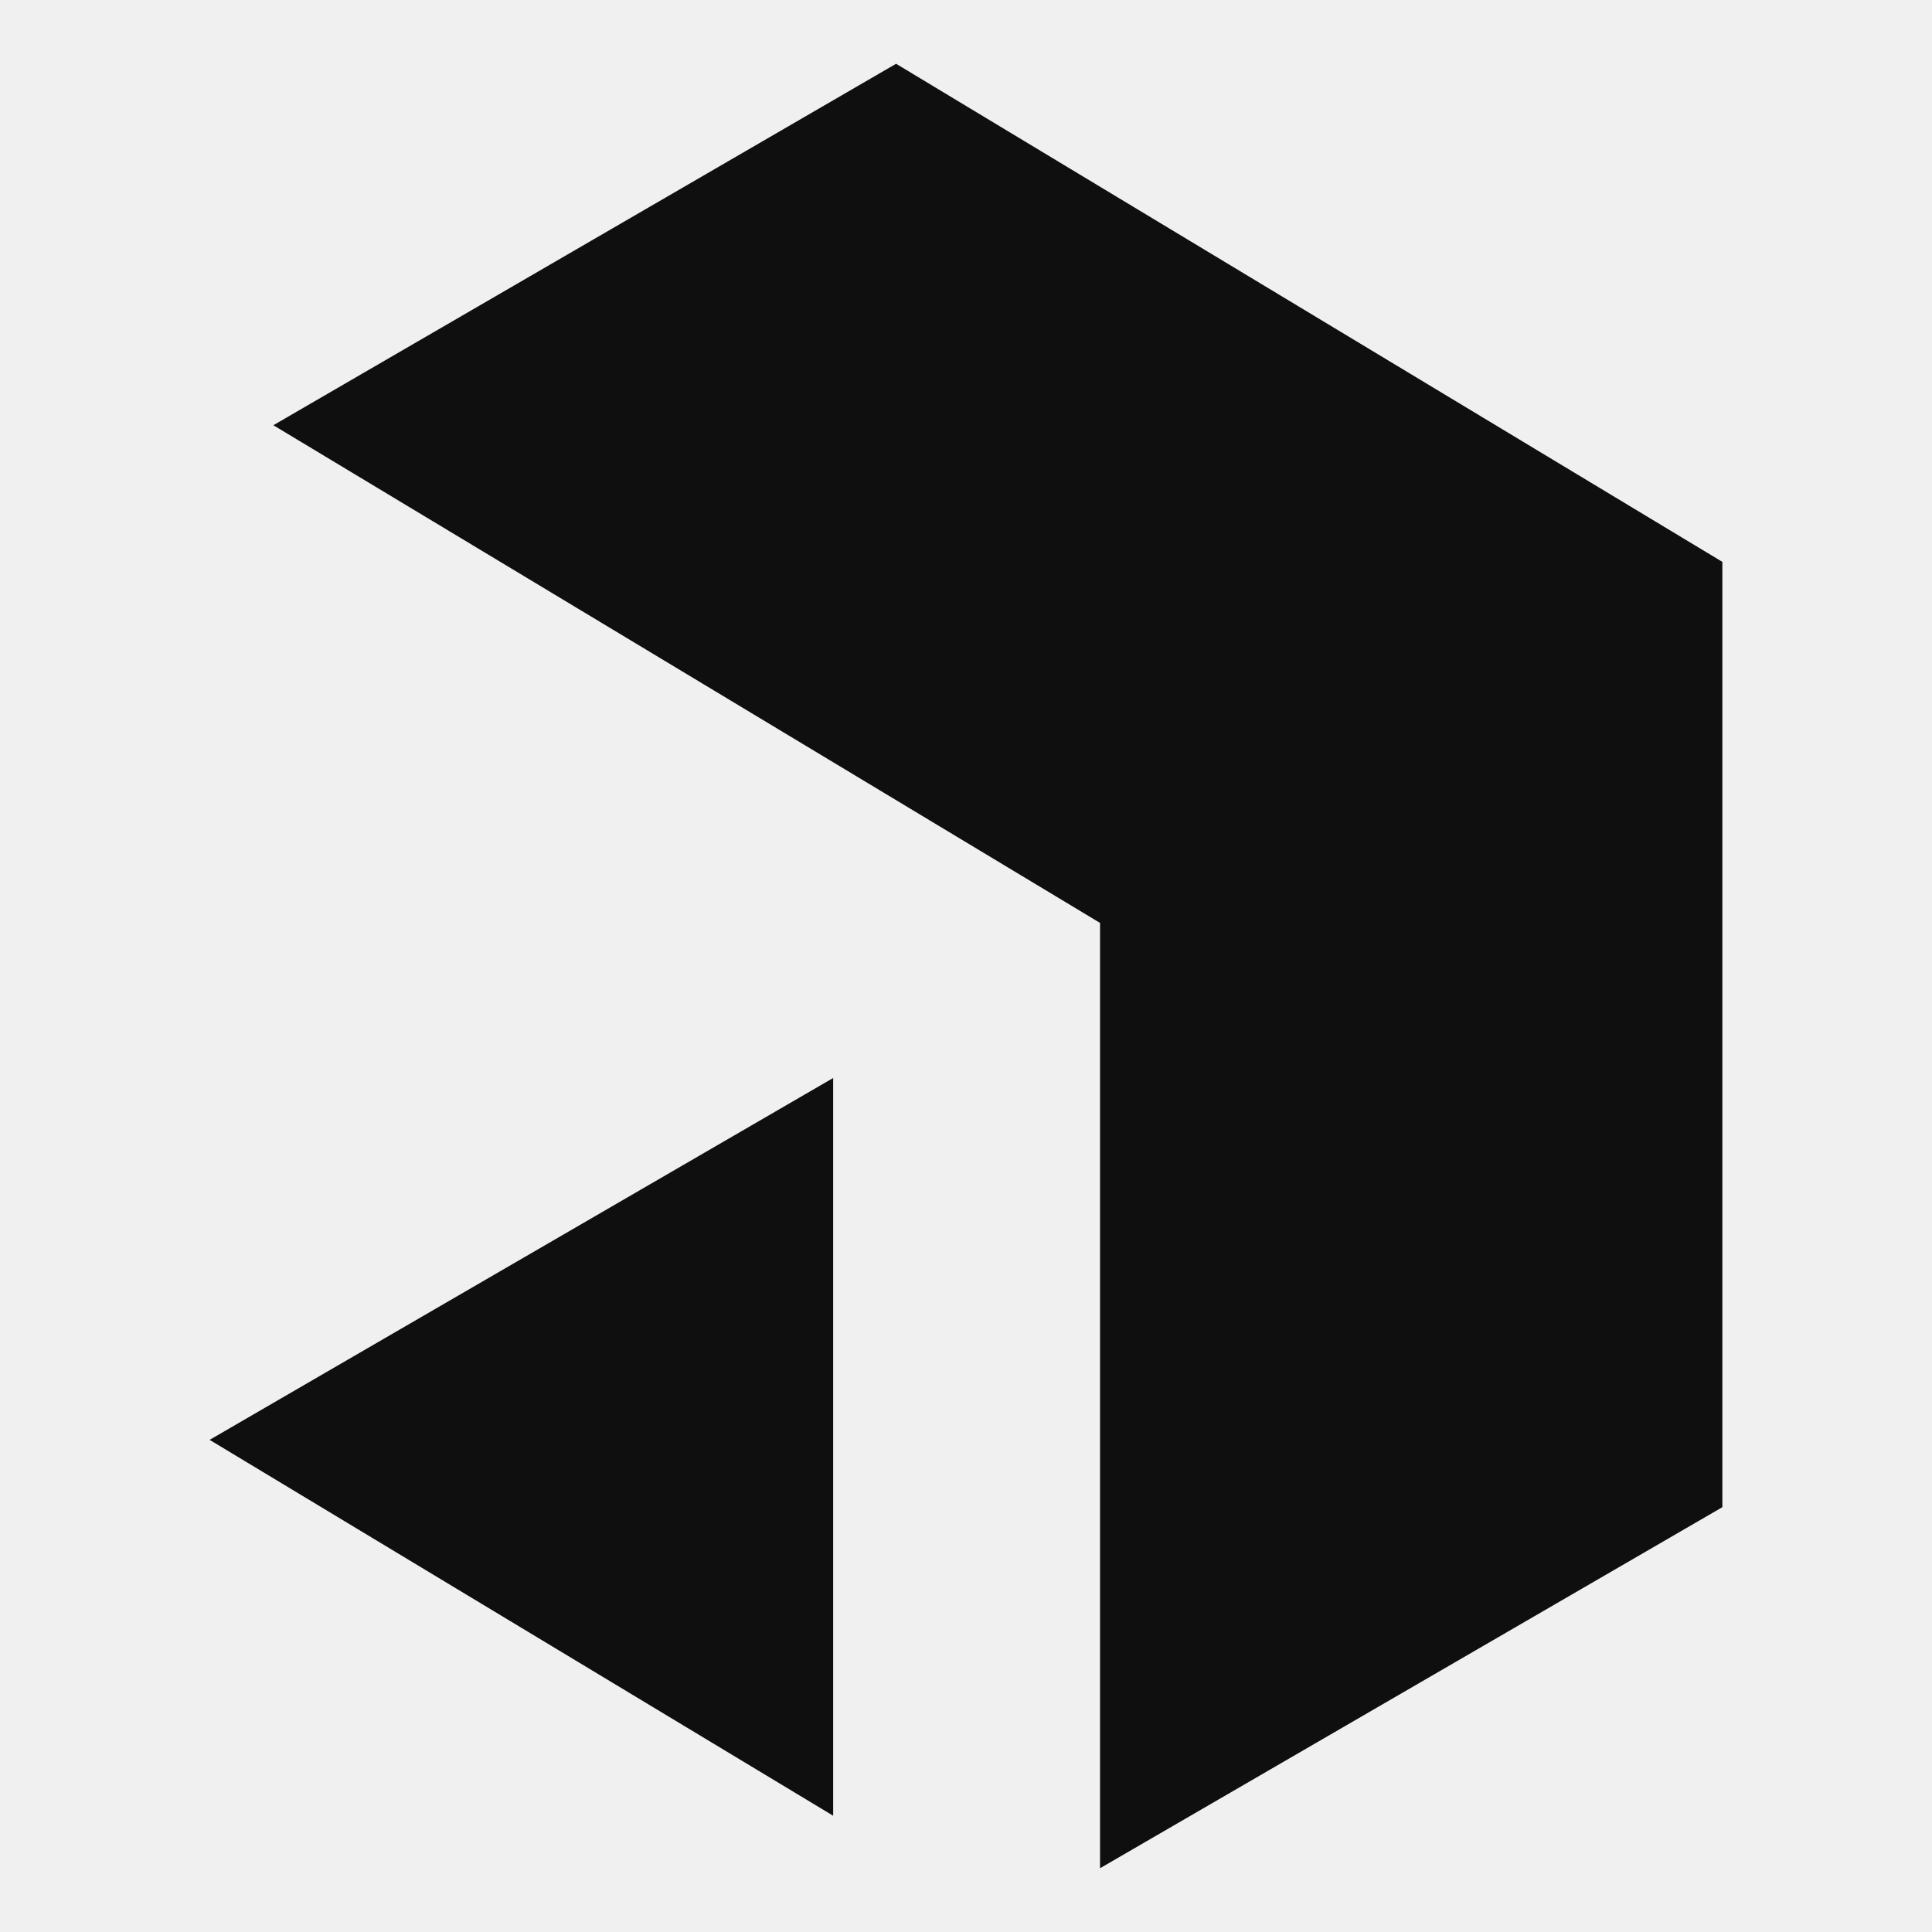
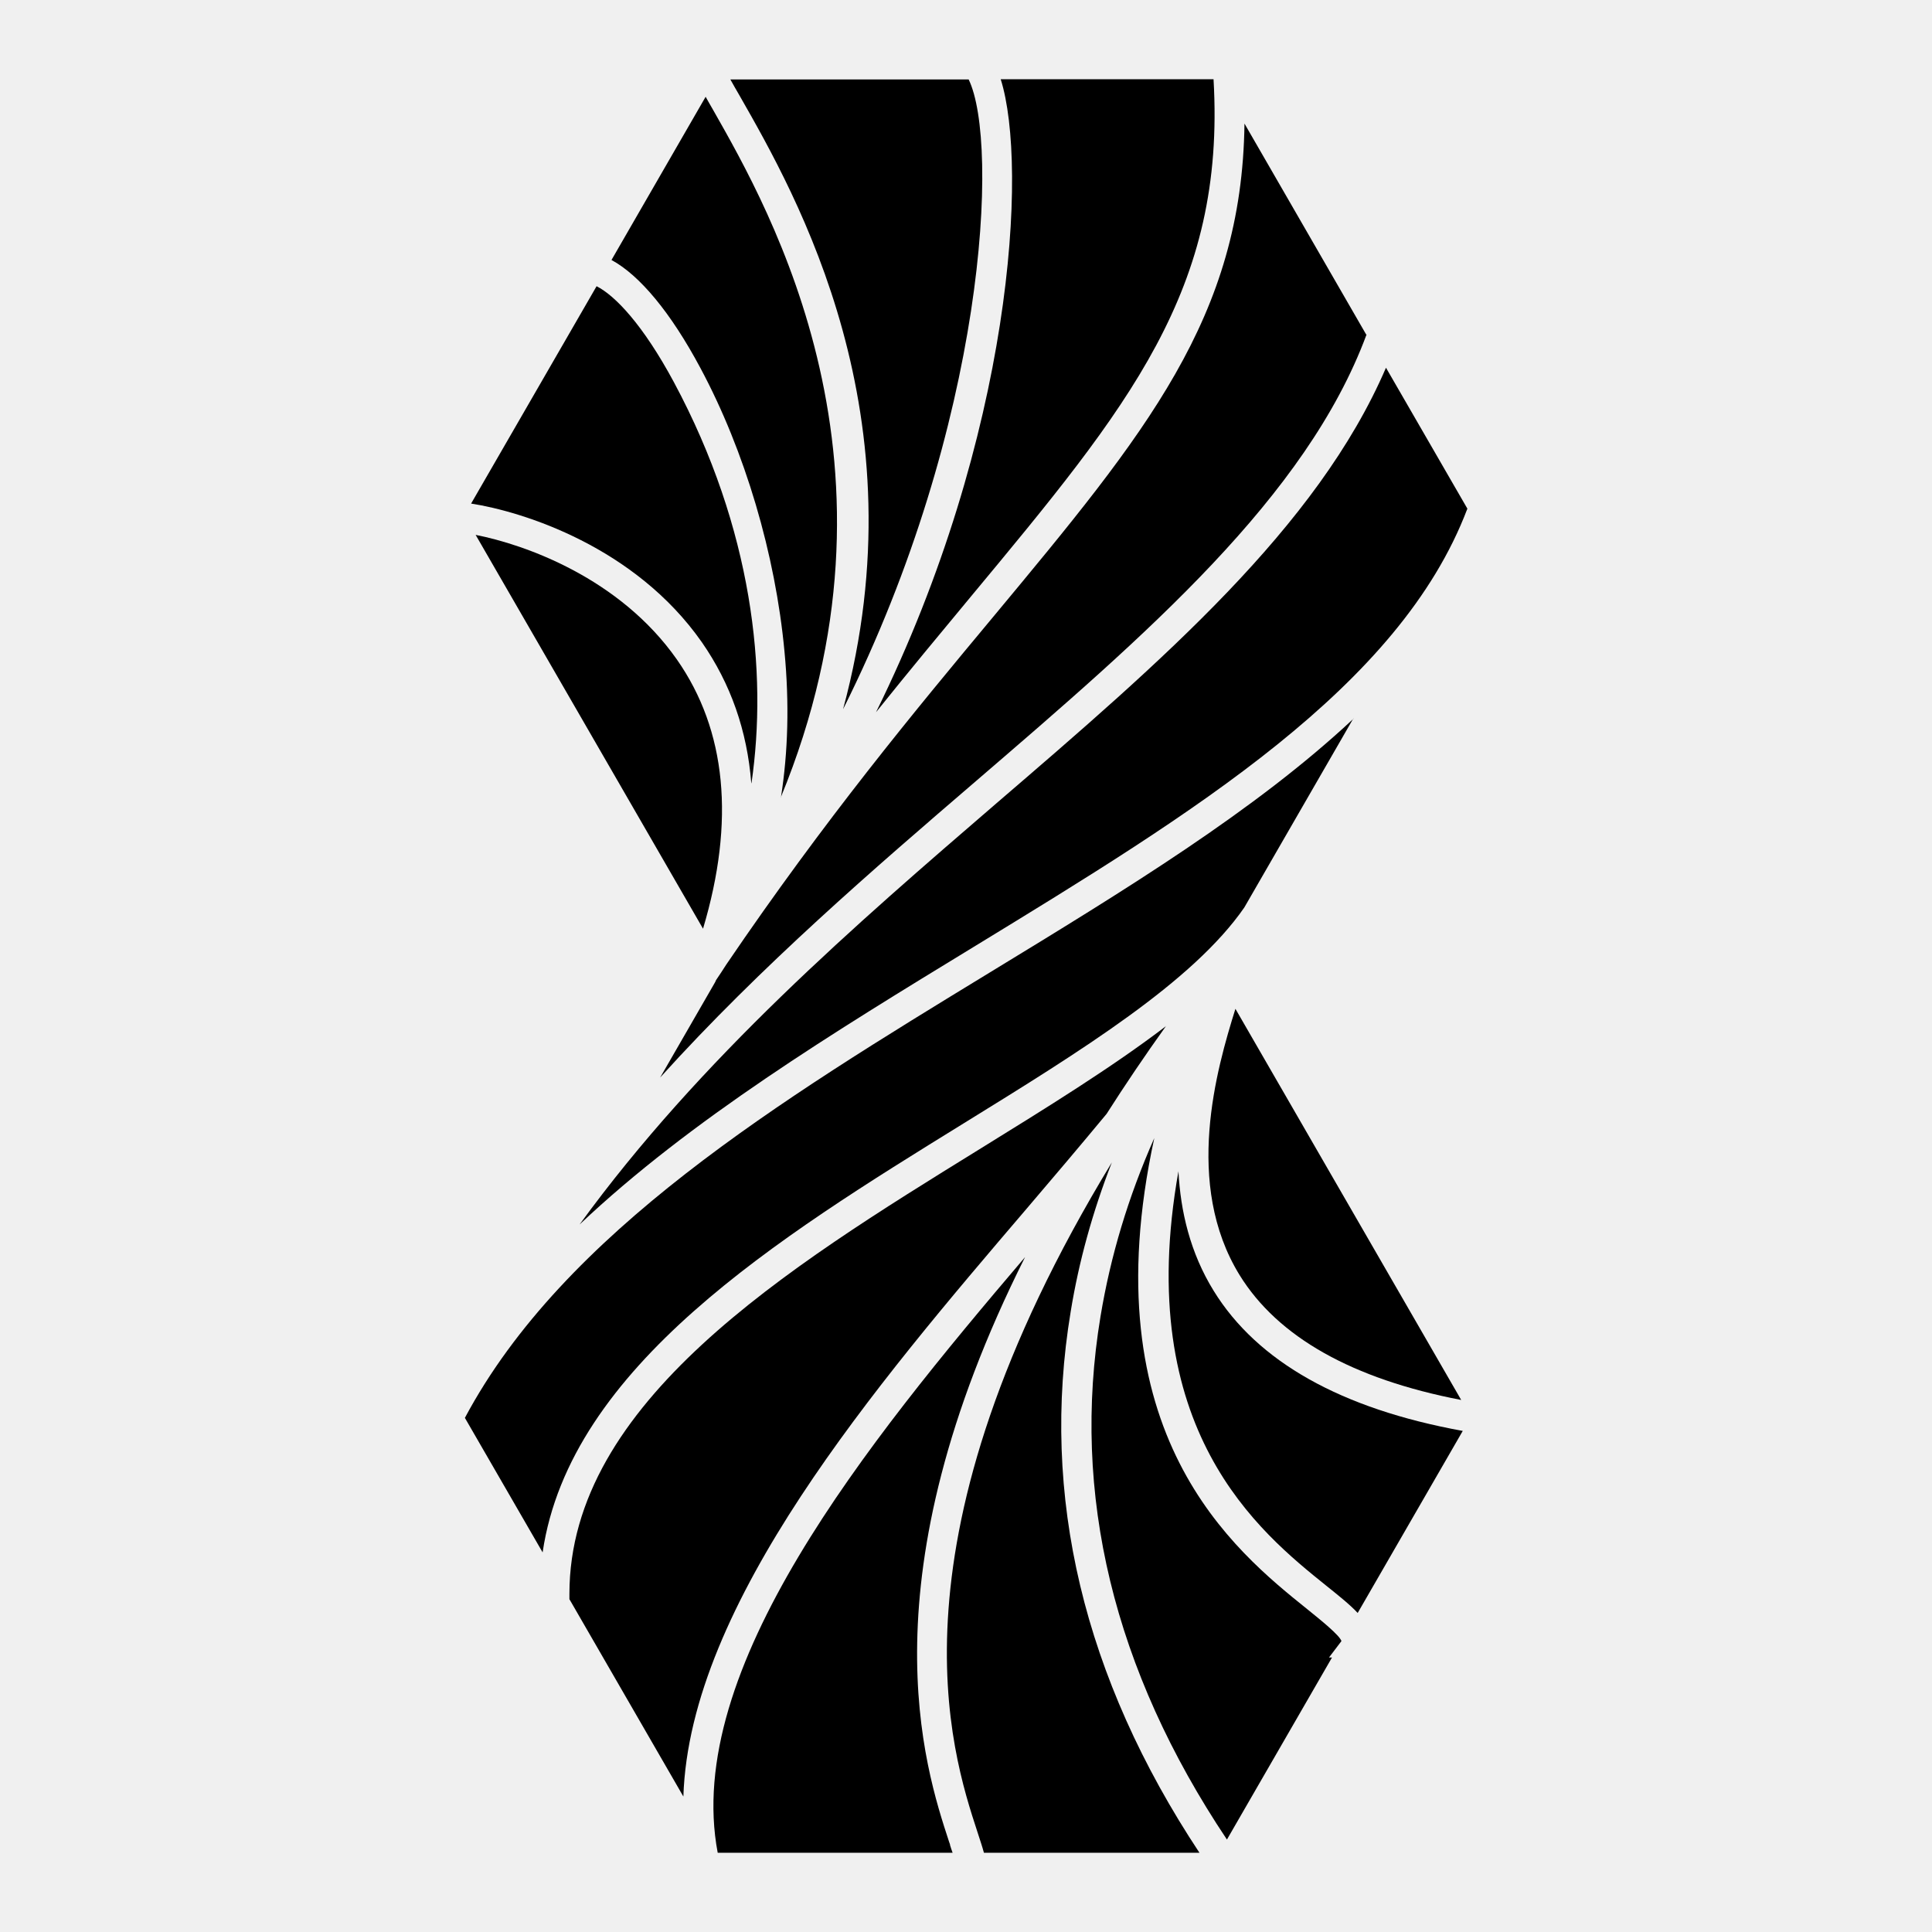
- <svg xmlns="http://www.w3.org/2000/svg" width="260" height="260" viewBox="0 0 260 260" fill="none">
-   <style>
-     path {
-       fill: #0F0F0F;
-     }
- 
-     @media (prefers-color-scheme: dark) {
-       path {
-         fill: white;
-       }
-     }
-   </style>
-   <path d="M120.59 8.582L231.788 75.614V202.829L148.039 251.418V124.203L36.787 57.225L120.59 8.582Z" />
-   <path d="M112.123 244.353V145.073L28.211 193.769L112.123 244.353Z" />
+ <svg xmlns="http://www.w3.org/2000/svg" id="Ebene_1" version="1.1" viewBox="0 0 1024 1024">
+   <path d="M398.2,415.1c-2.2-27.8-10.9-52.7-26.2-74.7-35.4-50.6-94.7-69.2-122.3-73.5l66.5-115.2c9.7,4.9,24.5,20.2,41,50.9,41.8,77.9,49.7,153.7,41.1,212.5Z" />
+   <path d="M372.6,492.2l-120.5-208.7c26,5.1,76.4,22.8,106.7,66.1,26.2,37.5,30.9,85.5,13.8,142.7Z" />
+   <path d="M774.4,742c-57.6-11.1-97.1-33.3-117.4-66.2-29.7-48.3-12.2-109.1-2.2-141.1l119.6,207.2Z" />
+   <path d="M775.3,758.4l-55.7,96.5c-4.2-4.5-10-9.1-16.6-14.4-35.3-28.4-102.8-82.6-78.4-219.7,1.1,21.2,6.2,43.2,18.7,63.4,23.2,37.6,67.6,62.5,131.9,74.2Z" />
+   <path d="M704.4,878.5h1.6l-55.7,96.5c-60.1-89.9-82.6-183.2-67-277.3,5.3-32,14.7-63.3,28.5-94.5-34.1,157.1,42.5,218.7,81.2,249.8,6.8,5.5,16.9,13.6,18,16.8l-6.6,8.7Z" />
+   <path d="M635.8,982h-114.3c-.8-3-2-6.6-3.4-10.9-14-42.8-50.7-154.4,71.2-355-10.2,26.2-17.5,52.6-21.8,79-16.2,97.6,6.8,194.1,68.3,287Z" />
+   <path d="M503.5,977.8c.4,1.4.9,2.8,1.4,4.2h-124.5c-18.4-97,78.3-216.4,162.9-315.7-85.8,171-53.2,270.4-40.3,309.8l.6,1.7Z" />
+   <path d="M618.1,543.7c-11.4,15.9-21.9,31.5-31.6,46.7-13.5,16.3-28.6,34.1-42,49.8-80.4,94.1-179,209.7-182.3,312l-60.4-104.6v-2.8c0-101.5,115.4-172.7,217.2-235.6,35.9-22.2,70.4-43.5,99.1-65.4Z" />
+   <path d="M717.3,380.8l-57.8,100.2c-27.2,39.3-86.2,75.8-148.9,114.5-98.1,60.6-208.5,128.8-223,227.3l-41.2-71.3c52.4-98.3,167.1-168.3,278.1-236,72.2-44,141-86,192.9-134.6Z" />
+   <path d="M777.7,269.7c-35.8,94.4-145.4,161.2-261.5,232.1-74.1,45.2-150.2,91.6-209,147.2,64.1-88.2,147.1-159.6,221-223.3,87.4-75.1,170-146.2,206.4-230.8l43.2,74.8Z" />
+   <path d="M724.3,177.3c-31.9,86.1-116.8,159.1-206.8,236.5-54.1,46.5-113.9,97.9-167.6,157.3l29-50.3c.3-.5.5-1,.6-1.3,1.9-2.8,3.7-5.5,5.4-8.2,52.5-77.3,99.9-134.4,141.8-184.7,80.8-97.2,131.6-158.4,132.9-261.1l64.5,111.8Z" />
+   <path d="M514.5,316.3c-15.6,18.8-32.4,39-50.2,61.2,72.4-146.7,80.7-289.2,66.1-335.5h112.8c6.5,111.6-44.7,173.2-128.7,274.3Z" />
+   <path d="M446.9,375.7c41.9-155.2-24.5-271.8-54.9-325-1.7-2.9-3.4-5.9-4.9-8.6h126.3c16.4,33.7,9.1,182.5-66.5,333.7Z" />
+   <path d="M413.9,422.7c3.8-24.1,4.5-50,1.9-77.3-4.8-51.6-21-106.4-44.6-150.4-15.6-29.2-32.1-49.1-47.1-57.2l49.9-86.5c1.2,2.1,2.5,4.5,4.1,7.2,30.4,53.5,107.8,189.2,35.7,364.2Z" />
</svg>
